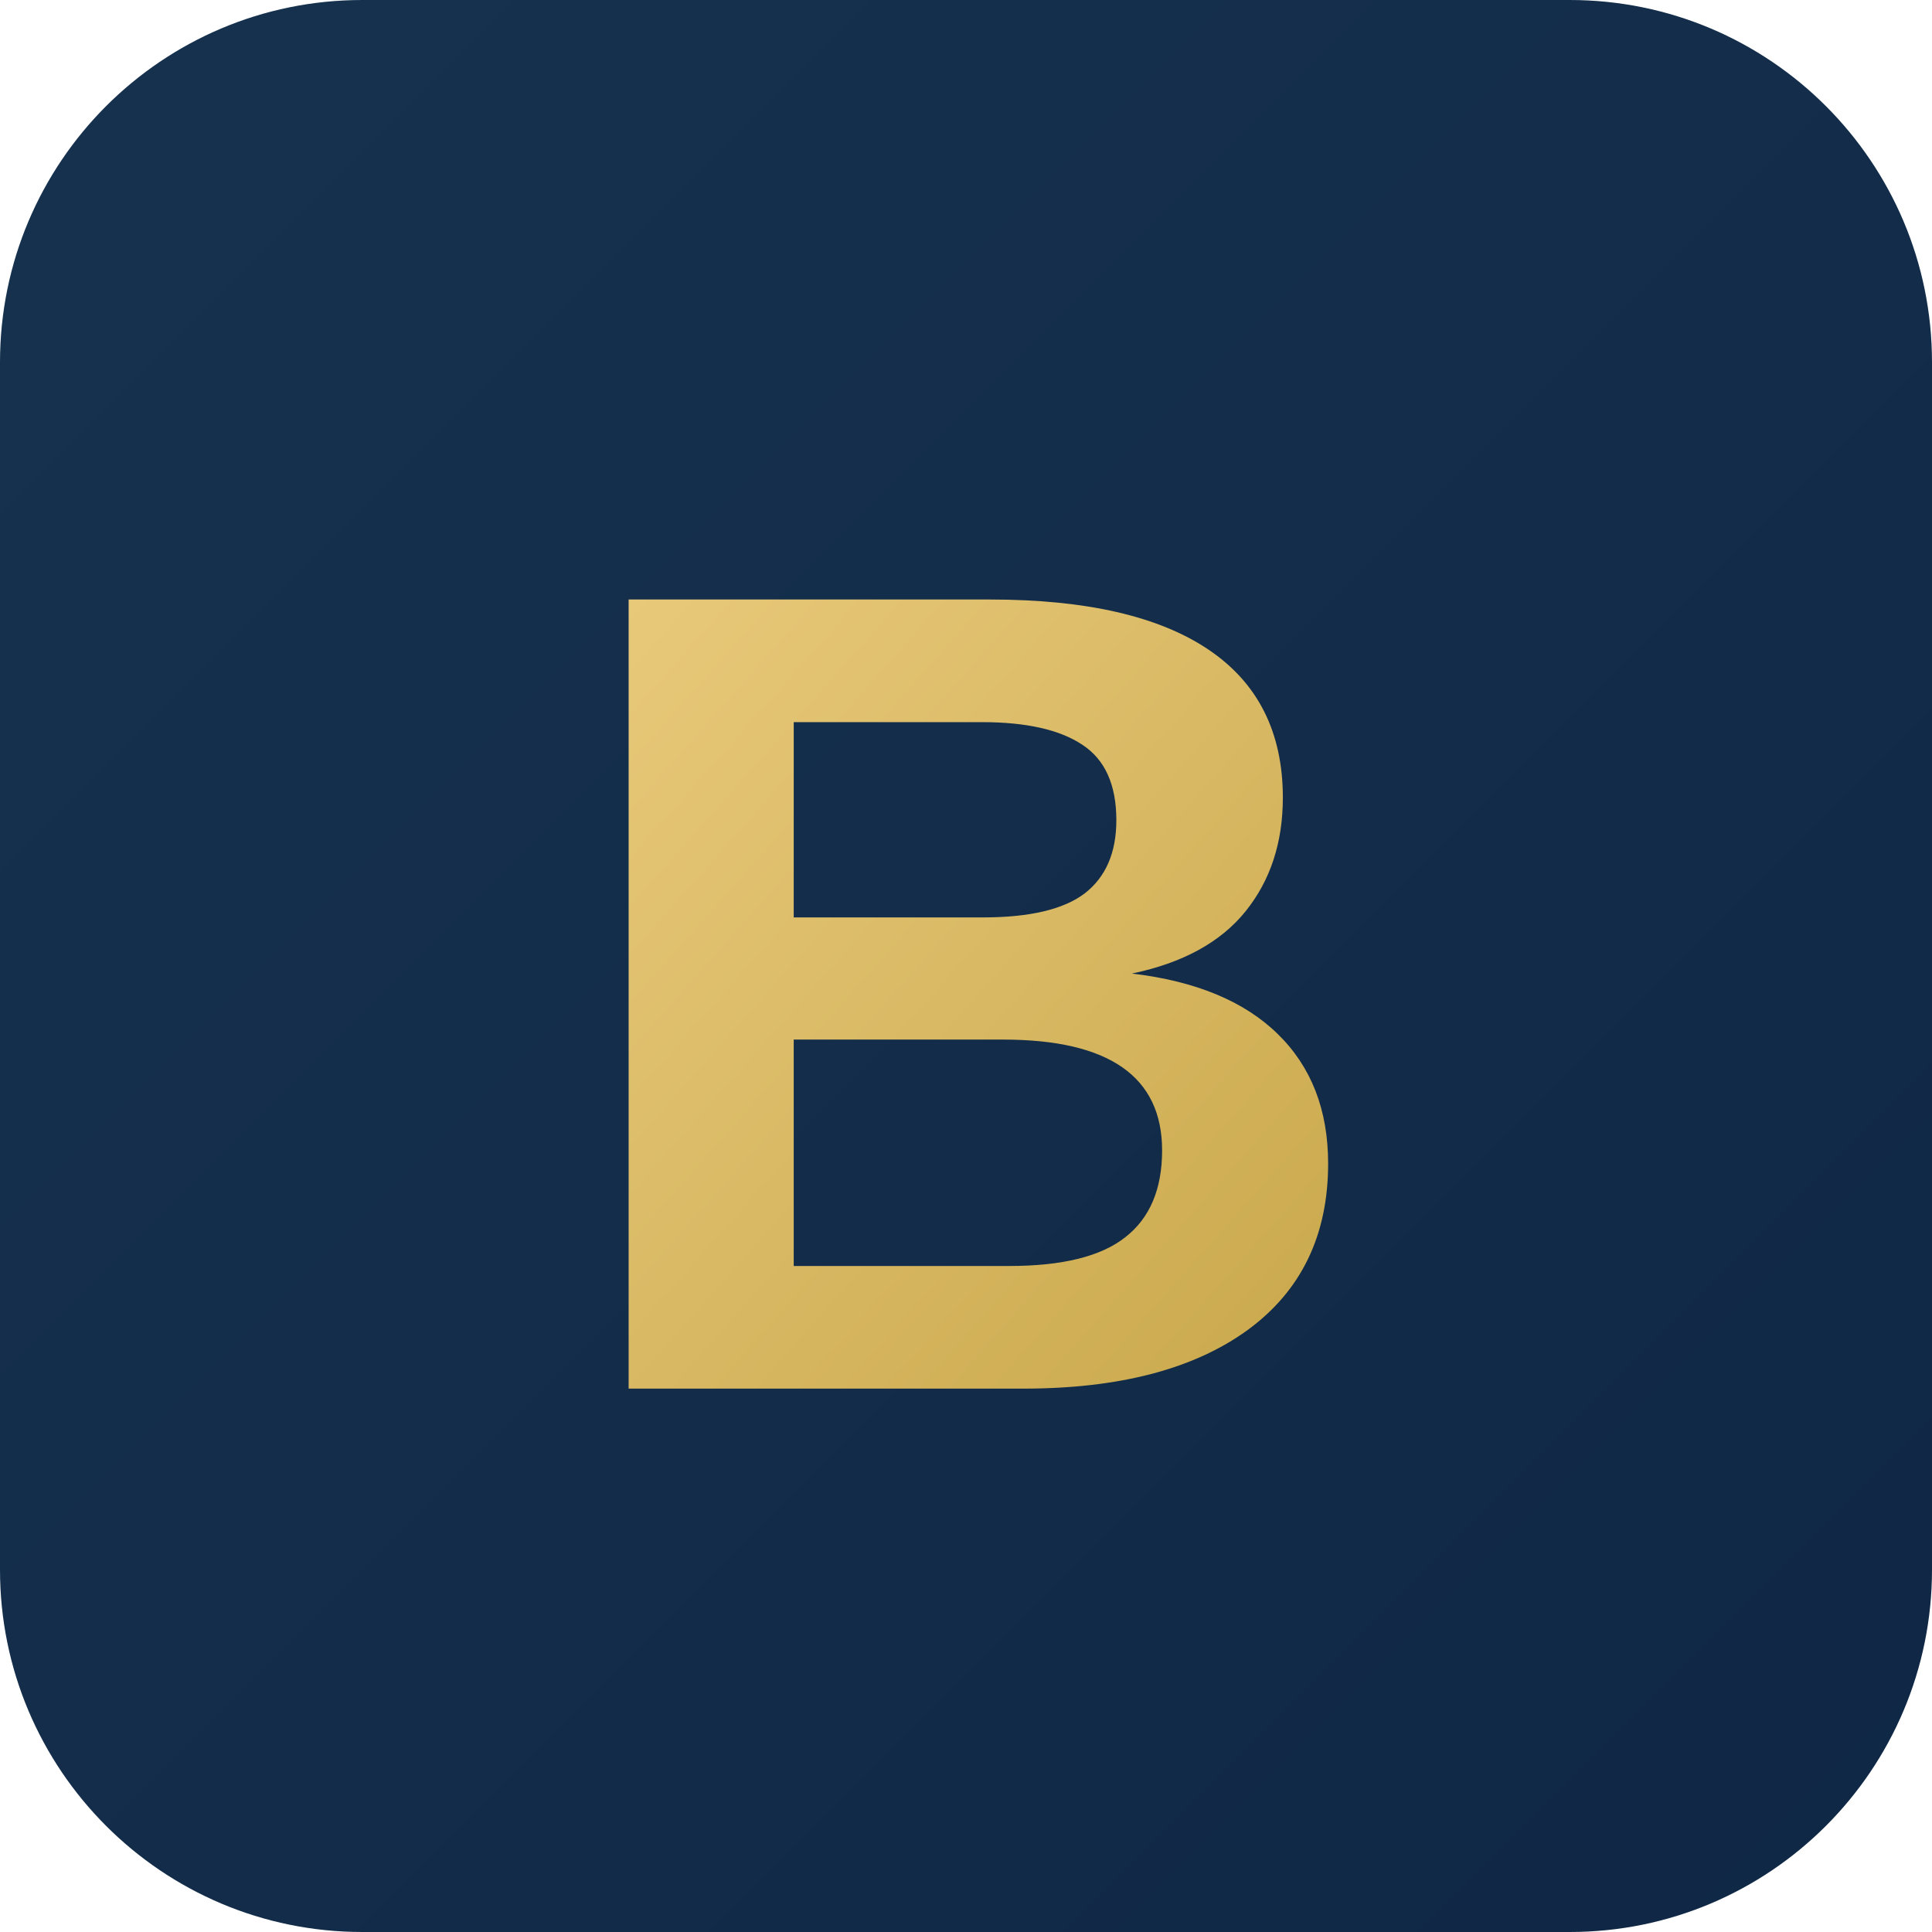
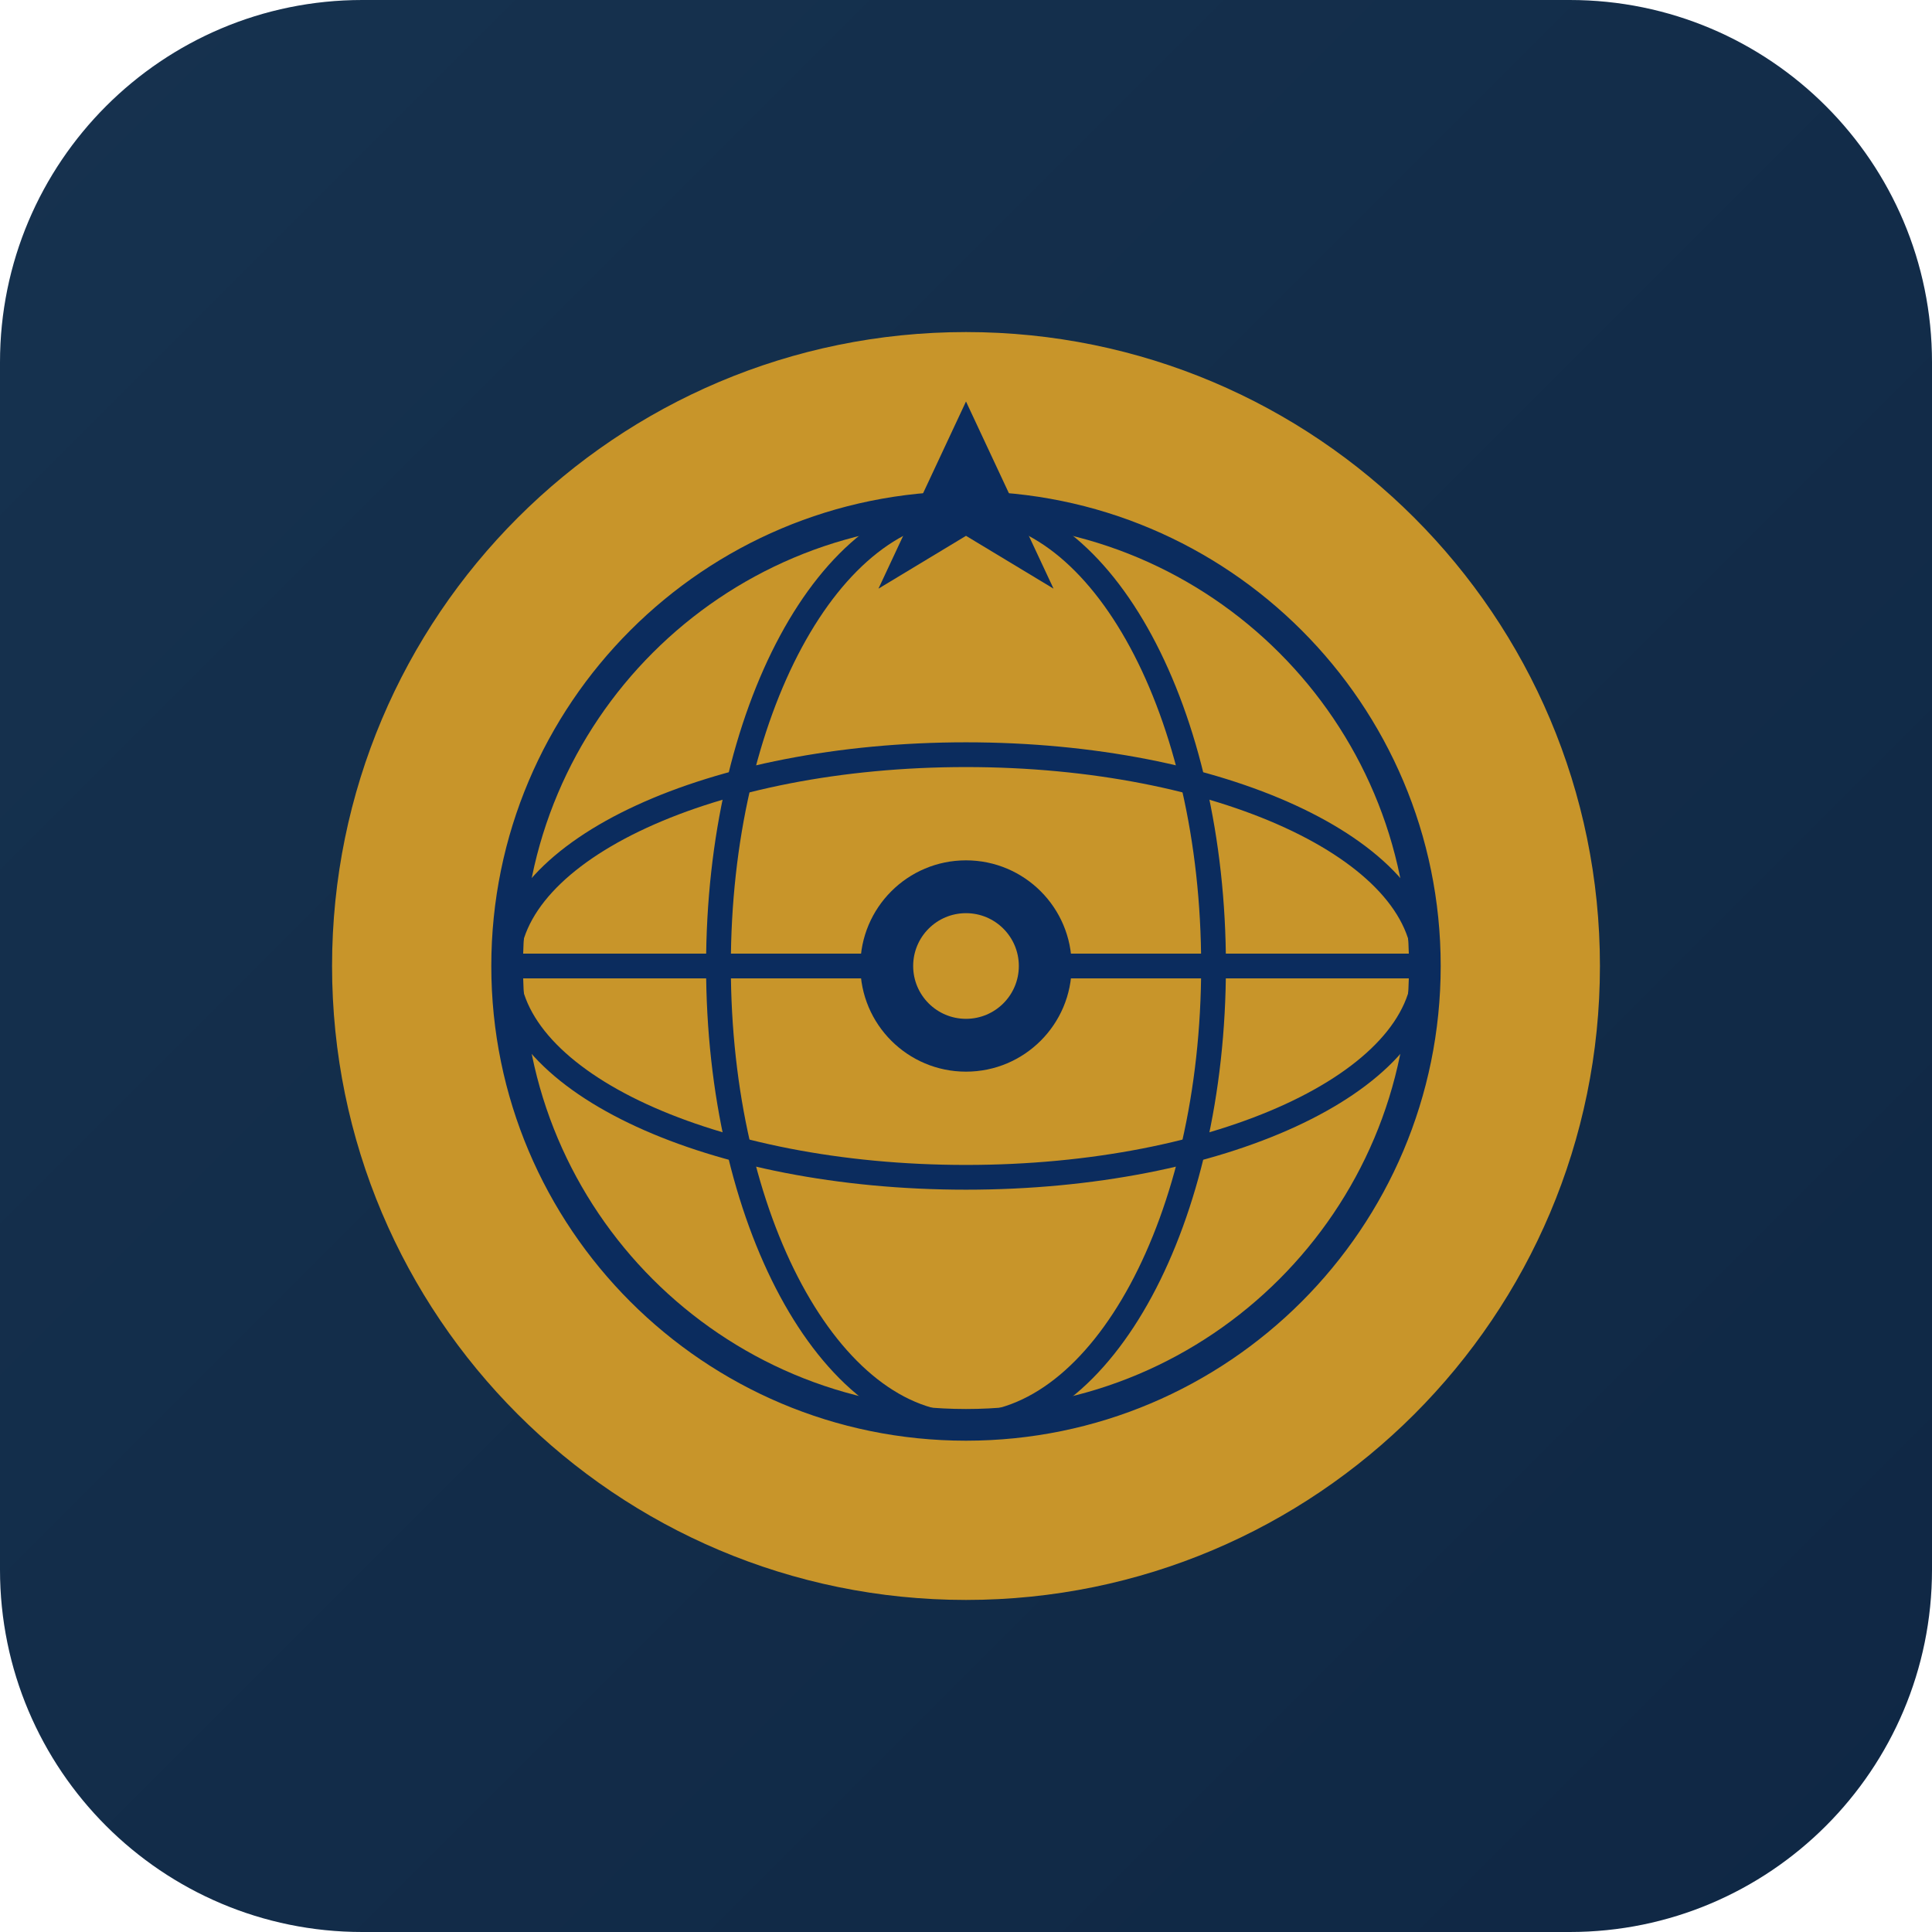
<svg xmlns="http://www.w3.org/2000/svg" viewBox="0 0 64 64" width="64" height="64">
  <defs>
    <linearGradient id="fbg" x1="0%" y1="0%" x2="100%" y2="100%">
      <stop offset="0%" stop-color="#16324f" />
      <stop offset="100%" stop-color="#0f2744" />
    </linearGradient>
    <linearGradient id="fgold" x1="0%" y1="0%" x2="100%" y2="100%">
      <stop offset="0%" stop-color="#e8c97a" />
      <stop offset="100%" stop-color="#c9a84c" />
    </linearGradient>
  </defs>
  <rect width="64" height="64" rx="12" fill="url(#fbg)" />
-   <text x="32" y="46" text-anchor="middle" font-family="Arial, Helvetica, sans-serif" font-size="38" font-weight="800" fill="url(#fgold)">B</text>
+   <g transform="translate(32,32)">
+     <circle r="21" fill="#C8952A" />
+     <circle r="15.2" fill="none" stroke="#0B2C5E" stroke-width="1.05" />
+     <ellipse rx="8.2" ry="15.2" fill="none" stroke="#0B2C5E" stroke-width="0.82" />
+     <line x1="-15.2" y1="0" x2="15.2" y2="0" stroke="#0B2C5E" stroke-width="0.82" />
+     <ellipse rx="15.2" ry="7" fill="none" stroke="#0B2C5E" stroke-width="0.82" />
+     <polygon points="0,-18.7 -2.9,-12.5 0,-14.25 2.9,-12.5" fill="#0B2C5E" />
+     <circle r="3.5" fill="#0B2C5E" />
+     <circle r="1.75" fill="#C8952A" />
+   </g>
</svg>
